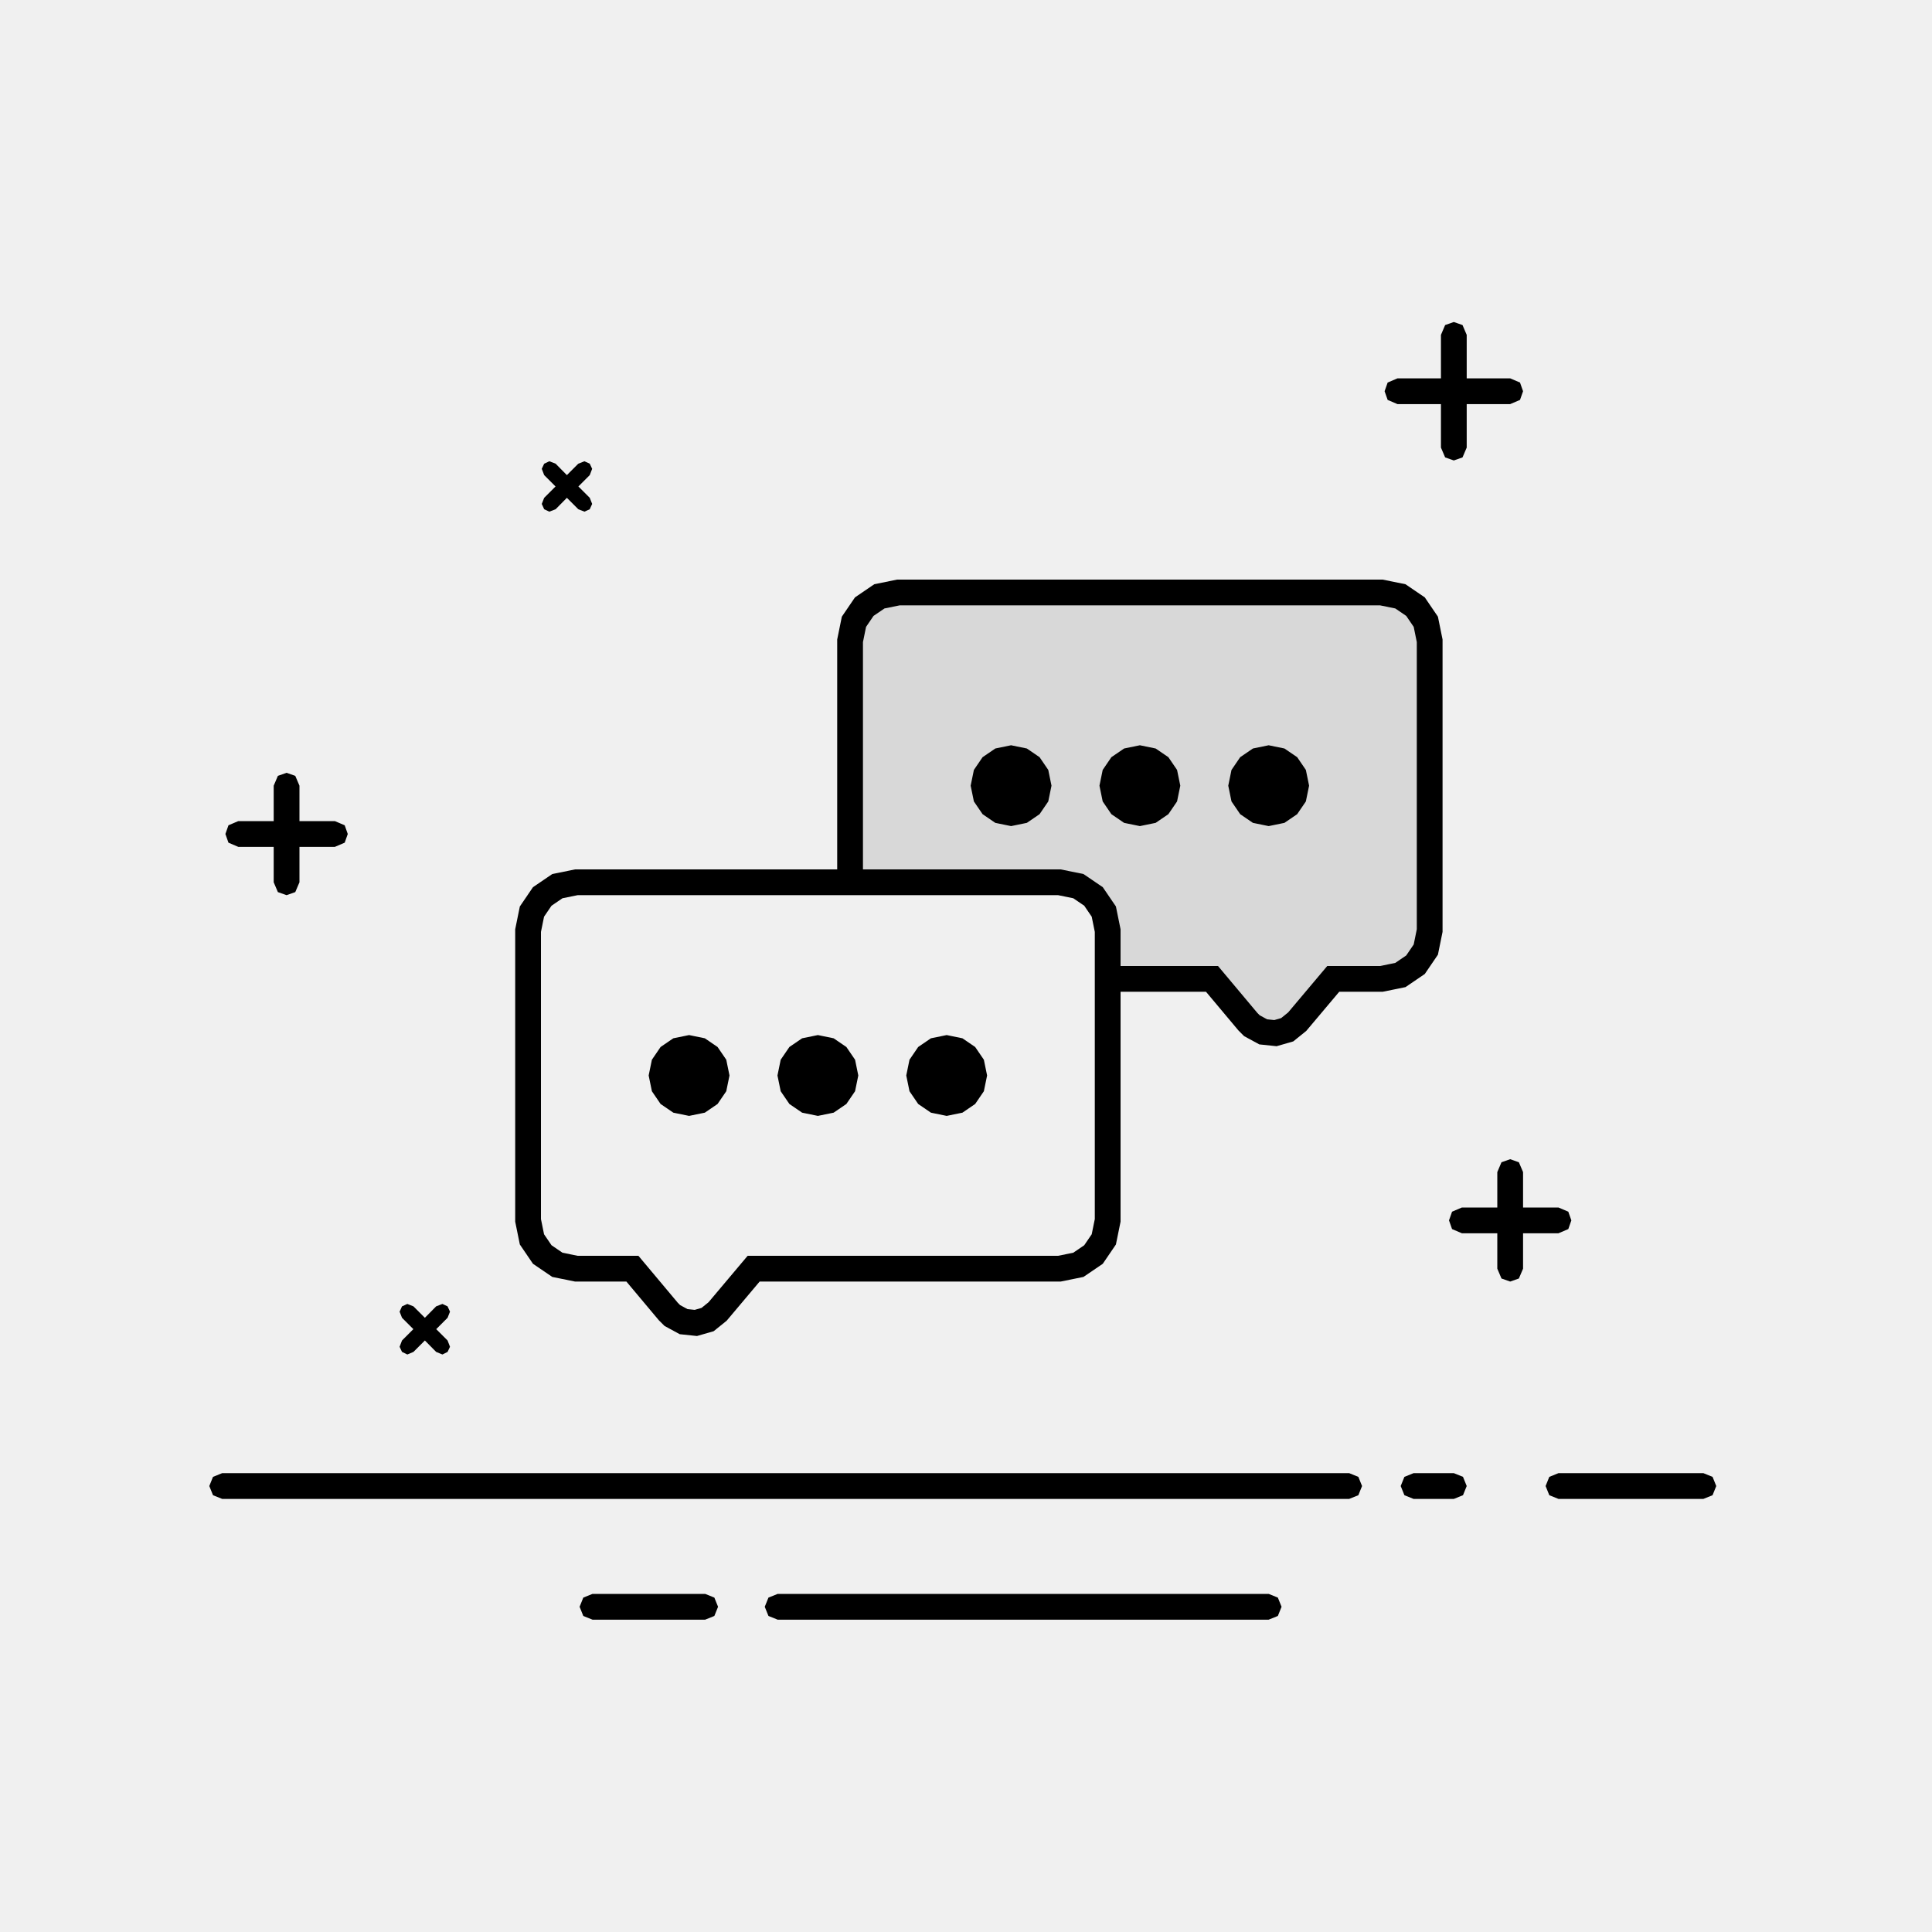
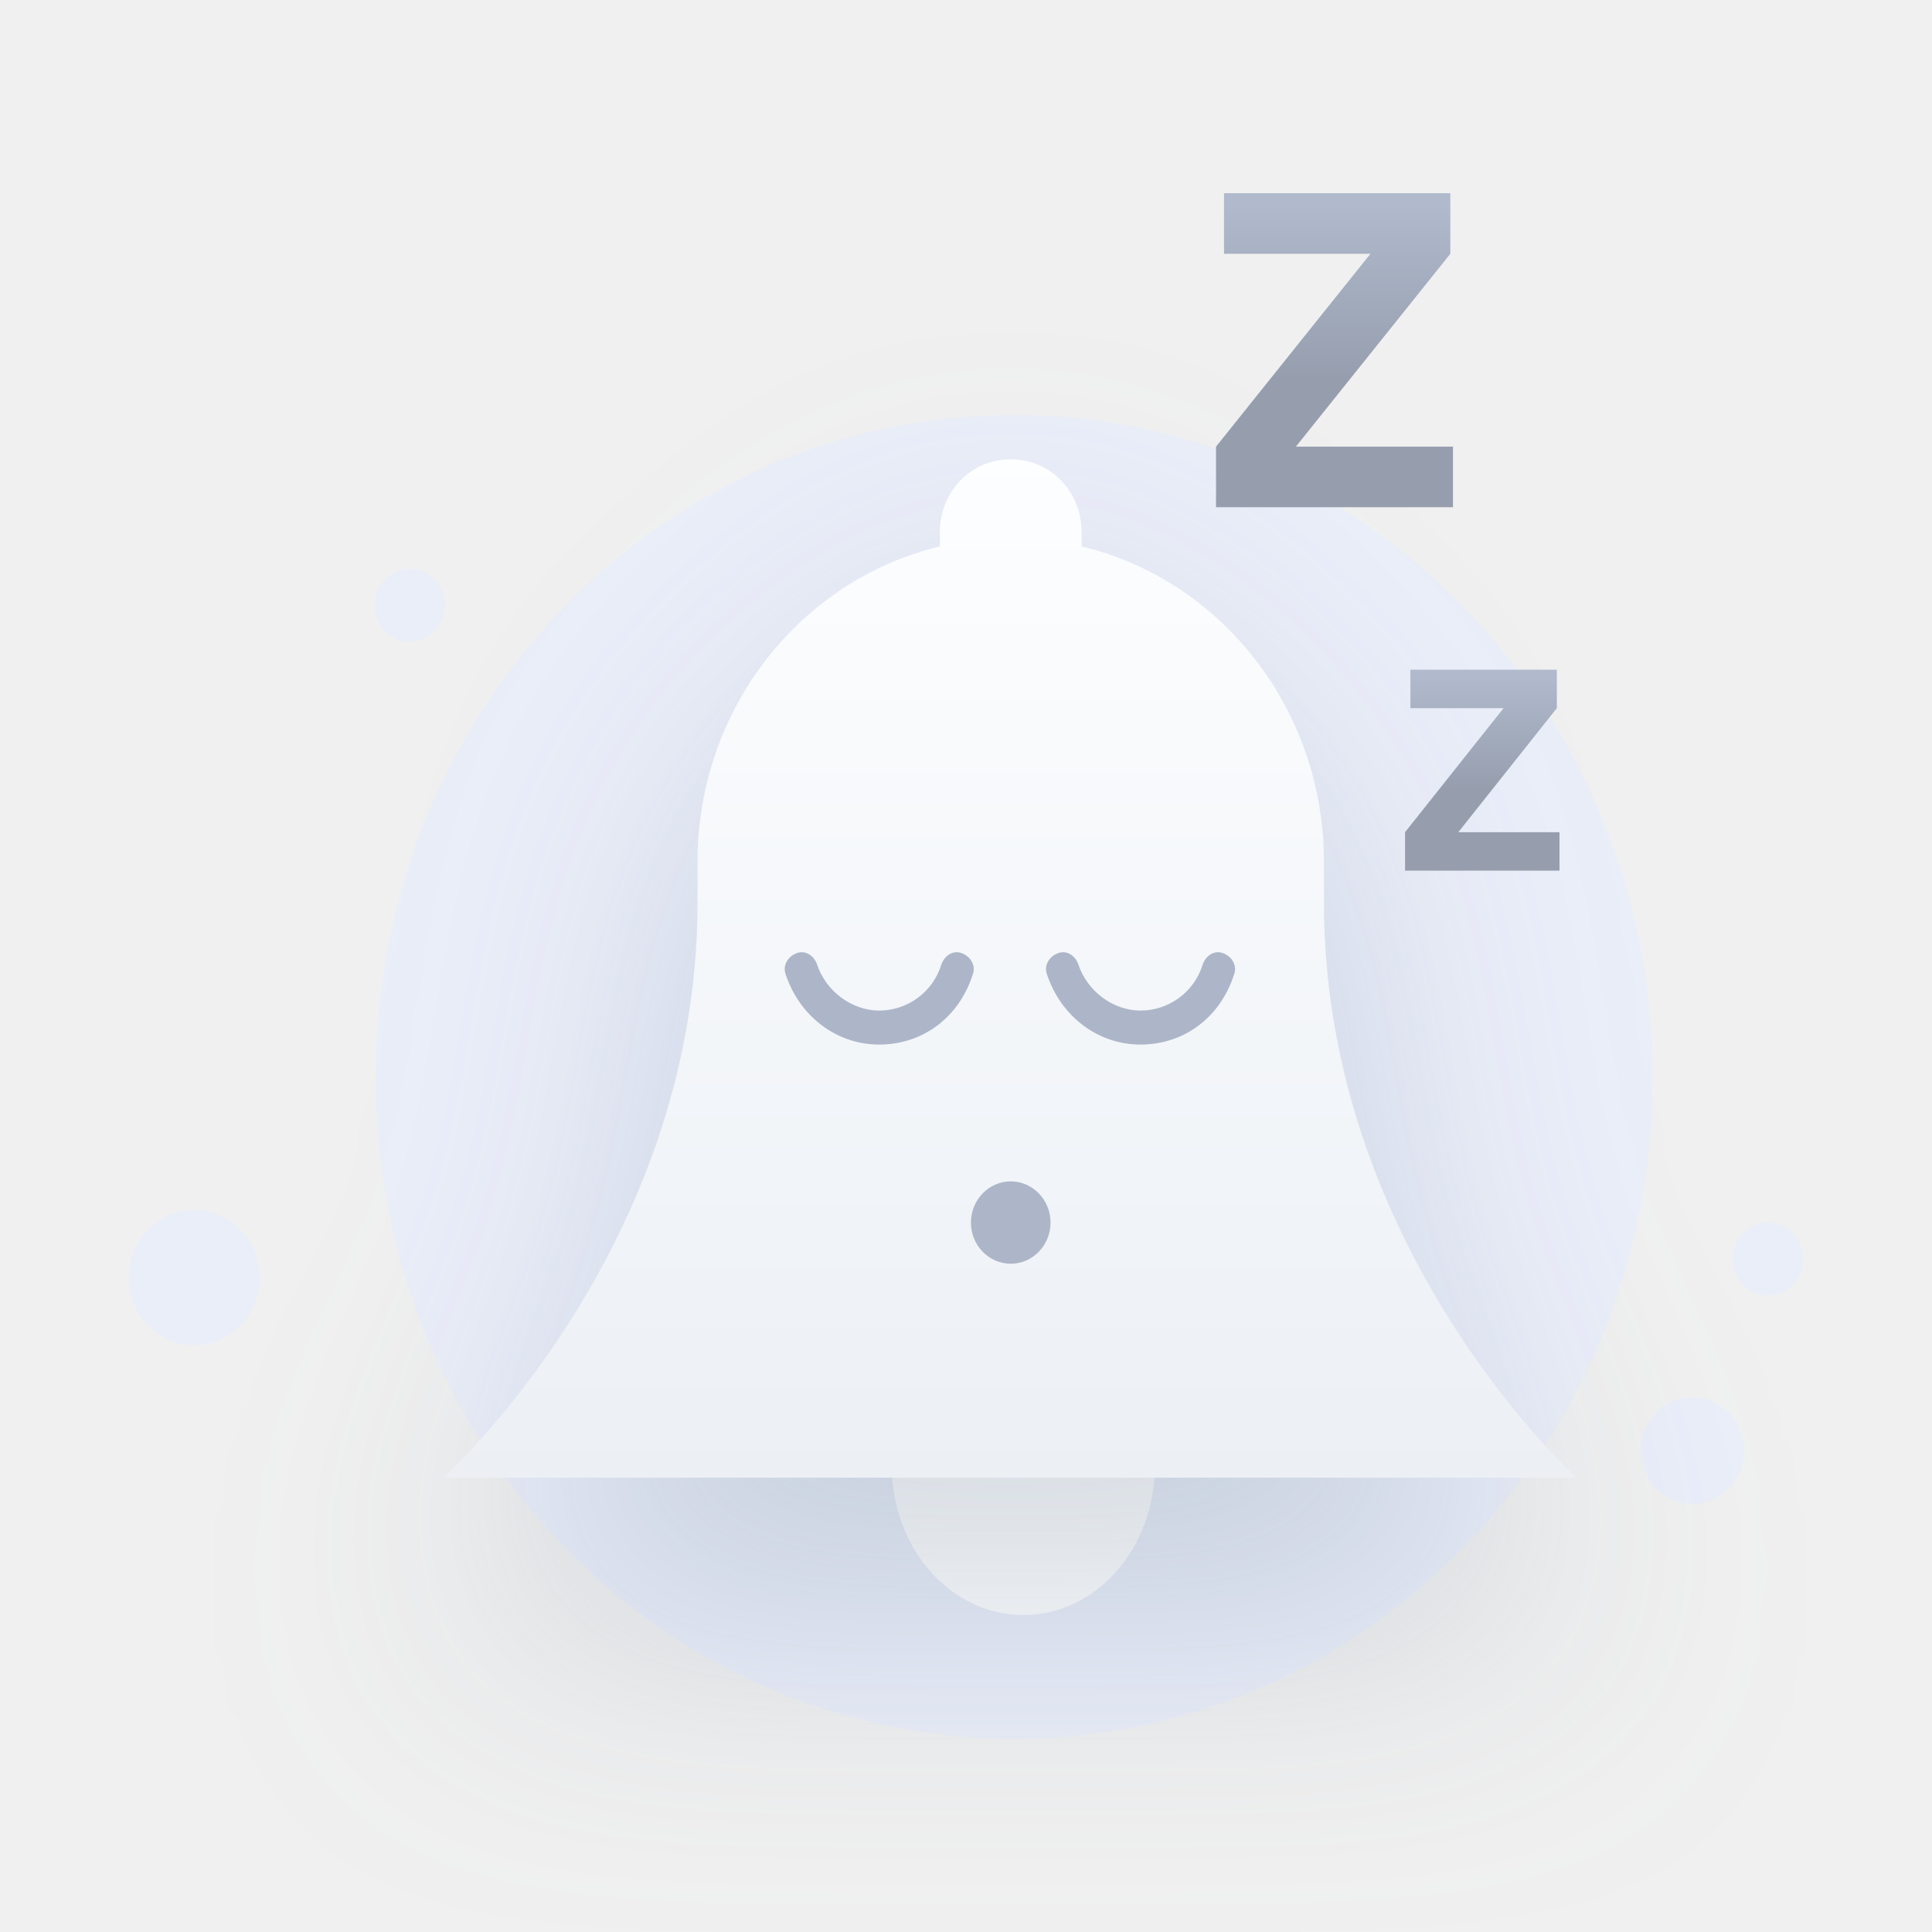
- <svg xmlns="http://www.w3.org/2000/svg" fill="none" version="1.1" width="400" height="400" viewBox="0 0 400 400">
+ <svg xmlns="http://www.w3.org/2000/svg" fill="none" version="1.1" width="150" height="150" viewBox="0 0 150 150">
  <defs>
-     <clipPath id="master_svg0_378_12732">
-       <rect x="0" y="0" width="400" height="400" rx="0" />
+     <clipPath id="master_svg0_393_15003">
+       <rect x="0" y="0" width="150" height="150" rx="0" />
    </clipPath>
+     <filter id="master_svg1_393_14589" filterUnits="objectBoundingBox" color-interpolation-filters="sRGB" x="-44" y="-33" width="176.003" height="167.069">
+       <feFlood flood-opacity="0" result="BackgroundImageFix" />
+       <feColorMatrix in="SourceAlpha" type="matrix" values="0 0 0 0 0 0 0 0 0 0 0 0 0 0 0 0 0 0 127 0" />
+       <feOffset dy="11" dx="0" />
+       <feGaussianBlur stdDeviation="11" />
+       <feColorMatrix type="matrix" values="0 0 0 0 0.396 0 0 0 0 0.478 0 0 0 0 0.576 0 0 0 0.27 0" />
+       <feBlend mode="normal" in2="BackgroundImageFix" result="effect1_dropShadow" />
+       <feBlend mode="normal" in="SourceGraphic" in2="effect1_dropShadow" result="shape" />
+     </filter>
+     <linearGradient x1="0.5" y1="-0.023" x2="0.5" y2="1.011" id="master_svg2_393_14591">
+       <stop offset="0%" stop-color="#FDFEFF" stop-opacity="1" />
+       <stop offset="99.64%" stop-color="#ECF0F5" stop-opacity="1" />
+     </linearGradient>
+     <linearGradient x1="0.5" y1="0.035" x2="0.5" y2="0.596" id="master_svg3_393_14583">
+       <stop offset="0%" stop-color="#B0BACC" stop-opacity="1" />
+       <stop offset="100%" stop-color="#969EAE" stop-opacity="1" />
+     </linearGradient>
+     <linearGradient x1="0.5" y1="0.034" x2="0.5" y2="0.596" id="master_svg4_393_14580">
+       <stop offset="0%" stop-color="#B0BACC" stop-opacity="1" />
+       <stop offset="100%" stop-color="#969EAE" stop-opacity="1" />
+     </linearGradient>
  </defs>
-   <g clip-path="url(#master_svg0_378_12732)">
+   <g clip-path="url(#master_svg0_393_15003)">
    <g>
      <g>
-         <path d="M268.567,211.533L276.033,202.667L286,202.667L289.933,201.867L293.067,199.733L295.2,196.6L296,192.667L296,132.667L295.2,128.733L293.067,125.6L289.933,123.467L286,122.667L186,122.667L182.067,123.467L178.933,125.6L176.8,128.733L176,132.667L176,182.667L219.333,182.667L223.267,183.467L226.4,185.6L228.533,188.733L229.333,192.667L229.333,202.667L250.933,202.667L258.367,211.533L259.2,212.367L261.533,213.633L264.067,213.9L266.5,213.2L268.567,211.533Z" fill-rule="evenodd" fill="currentColor" fill-opacity="0.1" />
+         <path d="M78.74,135C106.119,135,128.315,112.036,128.315,83.609C128.315,55.182,106.021,32.218,78.74,32.218C51.361,32.218,29.165,55.182,29.165,83.609C29.165,112.036,51.361,135,78.74,135Z" fill="#EAEEF9" fill-opacity="1" />
      </g>
      <g>
-         <path d="M303.666,78.333L312.666,78.333L314.7,79.2L315.333,81L314.7,82.8L312.666,83.667L303.666,83.667L303.666,92.667L302.8,94.7L301,95.333L299.2,94.7L298.333,92.667L298.333,83.667L289.333,83.667L287.3,82.8L286.666,81L287.3,79.2L289.333,78.333L298.333,78.333L298.333,69.333L299.2,67.3L301,66.667L302.8,67.3L303.666,69.333L303.666,78.333ZM119.733,96L121,95.5L122.1,96L122.6,97.067L122.1,98.367L119.75,100.717L122.1,103.067L122.6,104.333L122.1,105.433L121,105.933L119.733,105.433L117.367,103.067L115.033,105.433L113.733,105.933L112.667,105.433L112.167,104.333L112.667,103.067L115.017,100.717L112.667,98.367L112.167,97.067L112.667,96L113.733,95.5L115.033,96L117.367,98.367L119.733,96ZM286.268,205.334L277.274,205.334L270.44,213.448L267.754,215.614L264.304,216.607L260.727,216.23L257.587,214.526L256.398,213.337L249.689,205.334L232,205.334L232,252.935L231.039,257.658L228.319,261.653L224.324,264.373L219.601,265.334L157.274,265.334L150.44,273.448L147.754,275.614L144.304,276.607L140.727,276.23L137.588,274.526L136.398,273.337L129.689,265.334L119.065,265.334L114.343,264.373L110.347,261.653L107.627,257.658L106.667,252.935L106.667,192.399L107.627,187.676L110.347,183.681L114.343,180.961L119.065,180L173.333,180L173.333,132.398L174.293,127.676L177.014,123.681L181.009,120.96L185.731,120L286.268,120L290.99,120.96L294.986,123.681L297.706,127.676L298.666,132.398L298.666,192.935L297.706,197.658L294.986,201.653L290.99,204.373L286.268,205.334ZM178.666,180L178.666,132.935L179.306,129.791L180.852,127.519L183.124,125.973L186.268,125.333L285.731,125.333L288.876,125.973L291.147,127.519L292.693,129.791L293.333,132.935L293.333,192.399L292.693,195.543L291.147,197.814L288.876,199.361L285.731,200L274.792,200L266.692,209.619L265.245,210.786L263.829,211.194L262.339,211.037L260.812,210.208L260.335,209.731L252.177,200L232,200L232,192.399L231.039,187.676L228.319,183.681L224.324,180.961L219.601,180L178.666,180ZM209.333,171.035L212.268,170.433L212.596,170.366L215.232,168.566L217.032,165.93L217.701,162.667L217.032,159.404L215.232,156.767L212.596,154.968L209.333,154.299L206.07,154.968L203.434,156.767L201.634,159.404L200.965,162.667L201.634,165.93L203.434,168.566L206.07,170.366L209.333,171.035ZM236,171.035L238.935,170.433L239.263,170.366L241.899,168.566L243.698,165.93L244.368,162.667L243.698,159.404L241.899,156.767L239.263,154.968L236,154.299L232.737,154.968L230.1,156.767L228.301,159.404L227.632,162.667L228.301,165.93L230.1,168.566L232.737,170.366L236,171.035ZM262.666,171.035L265.601,170.433L265.929,170.366L268.566,168.566L270.365,165.93L271.034,162.667L270.365,159.404L268.566,156.767L265.929,154.968L262.666,154.299L259.403,154.968L256.767,156.767L254.968,159.404L254.298,162.667L254.968,165.93L256.767,168.566L259.403,170.366L262.666,171.035ZM56.667,162.667L57.533,160.633L59.333,160L61.133,160.633L62,162.667L62,170L69.333,170L71.367,170.867L72,172.667L71.367,174.467L69.333,175.334L62,175.334L62,182.667L61.133,184.7L59.333,185.334L57.533,184.7L56.667,182.667L56.667,175.334L49.333,175.334L47.3,174.467L46.667,172.667L47.3,170.867L49.333,170L56.667,170L56.667,162.667ZM219.065,260L154.792,260L146.692,269.619L145.245,270.786L143.829,271.194L142.34,271.037L140.812,270.208L140.335,269.731L132.178,260L119.602,260L116.457,259.361L114.186,257.814L112.64,255.543L112,252.399L112,192.935L112.64,189.791L114.186,187.52L116.457,185.973L119.602,185.334L219.065,185.334L222.209,185.973L224.48,187.52L226.027,189.791L226.666,192.935L226.666,252.399L226.027,255.543L224.48,257.814L222.209,259.361L219.065,260ZM142.667,231.035L145.601,230.433L145.929,230.366L148.566,228.566L150.365,225.93L151.034,222.667L150.365,219.404L148.566,216.768L145.929,214.968L142.667,214.299L139.404,214.968L136.767,216.768L134.968,219.404L134.299,222.667L134.968,225.93L136.767,228.566L139.404,230.366L142.667,231.035ZM169.333,231.035L172.268,230.433L172.596,230.366L175.232,228.566L177.032,225.93L177.701,222.667L177.032,219.404L175.232,216.768L172.596,214.968L169.333,214.299L166.07,214.968L163.434,216.768L161.634,219.404L160.965,222.667L161.634,225.93L163.434,228.566L166.07,230.366L169.333,231.035ZM196,231.035L198.935,230.433L199.263,230.366L201.899,228.566L203.698,225.93L204.368,222.667L203.698,219.404L201.899,216.768L199.263,214.968L196,214.299L192.737,214.968L190.1,216.768L188.301,219.404L187.632,222.667L188.301,225.93L190.1,228.566L192.737,230.366L196,231.035ZM310,242.667L310.866,240.634L312.666,240L314.466,240.634L315.333,242.667L315.333,250L322.666,250L324.7,250.867L325.333,252.667L324.7,254.467L322.666,255.334L315.333,255.334L315.333,262.667L314.466,264.7L312.666,265.334L310.866,264.7L310,262.667L310,255.334L302.666,255.334L300.633,254.467L300,252.667L300.633,250.867L302.666,250L310,250L310,242.667ZM90.3,270.467L91.6,269.967L92.667,270.467L93.167,271.567L92.667,272.834L90.317,275.184L92.667,277.534L93.167,278.834L92.667,279.9L91.6,280.434L90.3,279.9L87.967,277.534L85.6,279.9L84.333,280.434L83.233,279.9L82.733,278.834L83.233,277.534L85.583,275.184L83.233,272.834L82.733,271.567L83.233,270.467L84.333,269.967L85.6,270.467L87.967,272.834L90.3,270.467ZM46,310.334L44.1,309.567L43.333,307.667L44.1,305.767L46,305L279.333,305L281.233,305.767L282,307.667L281.233,309.567L279.333,310.334L46,310.334ZM292.666,310.334L290.766,309.567L290,307.667L290.766,305.767L292.666,305L301,305L302.9,305.767L303.666,307.667L302.9,309.567L301,310.334L292.666,310.334ZM322.666,310.334L320.766,309.567L320,307.667L320.766,305.767L322.666,305L352.666,305L354.566,305.767L355.333,307.667L354.566,309.567L352.666,310.334L322.666,310.334ZM122.667,335.334L120.767,334.567L120,332.667L120.767,330.767L122.667,330L146,330L147.9,330.767L148.666,332.667L147.9,334.567L146,335.334L122.667,335.334ZM161,335.334L159.1,334.567L158.333,332.667L159.1,330.767L161,330L262.666,330L264.566,330.767L265.333,332.667L264.566,334.567L262.666,335.334L161,335.334Z" fill-rule="evenodd" fill="currentColor" fill-opacity="1" />
+         <path d="M131.395,116.77C133.609,116.77,135.404,114.909,135.404,112.623C135.404,110.336,133.609,108.475,131.395,108.475C129.181,108.475,127.386,110.336,127.386,112.623C127.386,114.909,129.181,116.77,131.395,116.77Z" fill="#EAEEF9" fill-opacity="1" />
+       </g>
+       <g>
+         <path d="M137.262,100.584C138.774,100.584,140,99.32,140,97.752C140,96.184,138.774,94.919,137.262,94.919C135.75,94.919,134.524,96.184,134.524,97.752C134.524,99.32,135.75,100.584,137.262,100.584Z" fill="#EAEEF9" fill-opacity="1" />
+       </g>
+       <g>
+         <path d="M31.805,49.82C33.317,49.82,34.543,48.556,34.543,46.988C34.543,45.43,33.317,44.155,31.805,44.155C30.293,44.155,29.067,45.43,29.067,46.988C29.067,48.556,30.293,49.82,31.805,49.82Z" fill="#EAEEF9" fill-opacity="1" />
+       </g>
+       <g>
+         <path d="M15.085,104.449C17.893,104.449,20.169,102.102,20.169,99.188C20.169,96.285,17.893,93.928,15.085,93.928C12.276,93.928,10,96.285,10,99.188C10,102.102,12.276,104.449,15.085,104.449Z" fill="#EAEEF9" fill-opacity="1" />
+       </g>
+       <g>
+         <path d="M84.96,102.243L73.943,102.243C71.39,102.243,69.241,104.681,69.241,107.575L69.241,113.816C69.241,120.21,73.809,125.39,79.452,125.39C85.095,125.39,89.662,120.21,89.662,113.816L89.662,107.575C89.662,104.53,87.513,102.243,84.96,102.243Z" fill="#FFFFFF" fill-opacity="1" />
+       </g>
+       <g filter="url(#master_svg1_393_14589)">
+         <path d="M83.982,42.425C94.762,45.005,102.792,54.99,102.792,66.927L102.792,70.124C102.792,97.084,122.408,114.727,122.408,114.727L34.405,114.727C34.405,114.727,54.155,97.084,54.155,70.124L54.155,66.927C54.155,54.99,62.185,45.005,72.965,42.425L72.965,41.363C72.965,38.166,75.383,35.658,78.474,35.658C81.564,35.658,83.982,38.166,83.982,41.363L83.982,42.425Z" fill="url(#master_svg2_393_14591)" fill-opacity="1" />
+       </g>
+       <g>
+         <path d="M68.263,81.1C64.904,81.1,62.082,78.875,61.008,75.678C60.739,74.99,61.142,74.292,61.814,74.019C62.486,73.735,63.158,74.15,63.426,74.848C64.097,76.932,66.114,78.46,68.263,78.46C70.412,78.46,72.428,77.074,73.1,74.848C73.368,74.15,74.04,73.735,74.712,74.019C75.383,74.292,75.787,74.99,75.518,75.678C74.444,79.016,71.622,81.1,68.263,81.1Z" fill="#ADB6C8" fill-opacity="1" />
+       </g>
+       <g>
+         <path d="M88.55,81.1C85.192,81.1,82.37,78.875,81.295,75.678C81.026,74.99,81.43,74.292,82.102,74.019C82.774,73.735,83.445,74.15,83.713,74.848C84.386,76.932,86.401,78.46,88.55,78.46C90.701,78.46,92.716,77.074,93.388,74.848C93.656,74.15,94.327,73.735,94.999,74.019C95.671,74.292,96.075,74.99,95.806,75.678C94.731,79.016,91.909,81.1,88.55,81.1Z" fill="#ADB6C8" fill-opacity="1" />
+       </g>
+       <g>
+         <path d="M78.474,98.116C80.18,98.116,81.564,96.679,81.564,94.919C81.564,93.159,80.18,91.722,78.474,91.722C76.767,91.722,75.383,93.159,75.383,94.919C75.383,96.679,76.767,98.116,78.474,98.116Z" fill="#ADB6C8" fill-opacity="1" />
+       </g>
+       <g>
+         <path d="M95.032,19.704L95.032,15L112.604,15L112.604,19.704L100.614,34.676L112.81,34.676L112.81,39.38L94.412,39.38L94.412,34.676L106.402,19.704L95.032,19.704L95.032,19.704Z" fill="url(#master_svg3_393_14583)" fill-opacity="1" />
+       </g>
+       <g>
+         <path d="M109.503,54.98L109.503,51.995L120.872,51.995L120.872,54.98L113.224,64.611L121.079,64.611L121.079,67.595L109.089,67.595L109.089,64.611L116.738,54.98L109.503,54.98Z" fill="url(#master_svg4_393_14580)" fill-opacity="1" />
      </g>
    </g>
  </g>
</svg>
